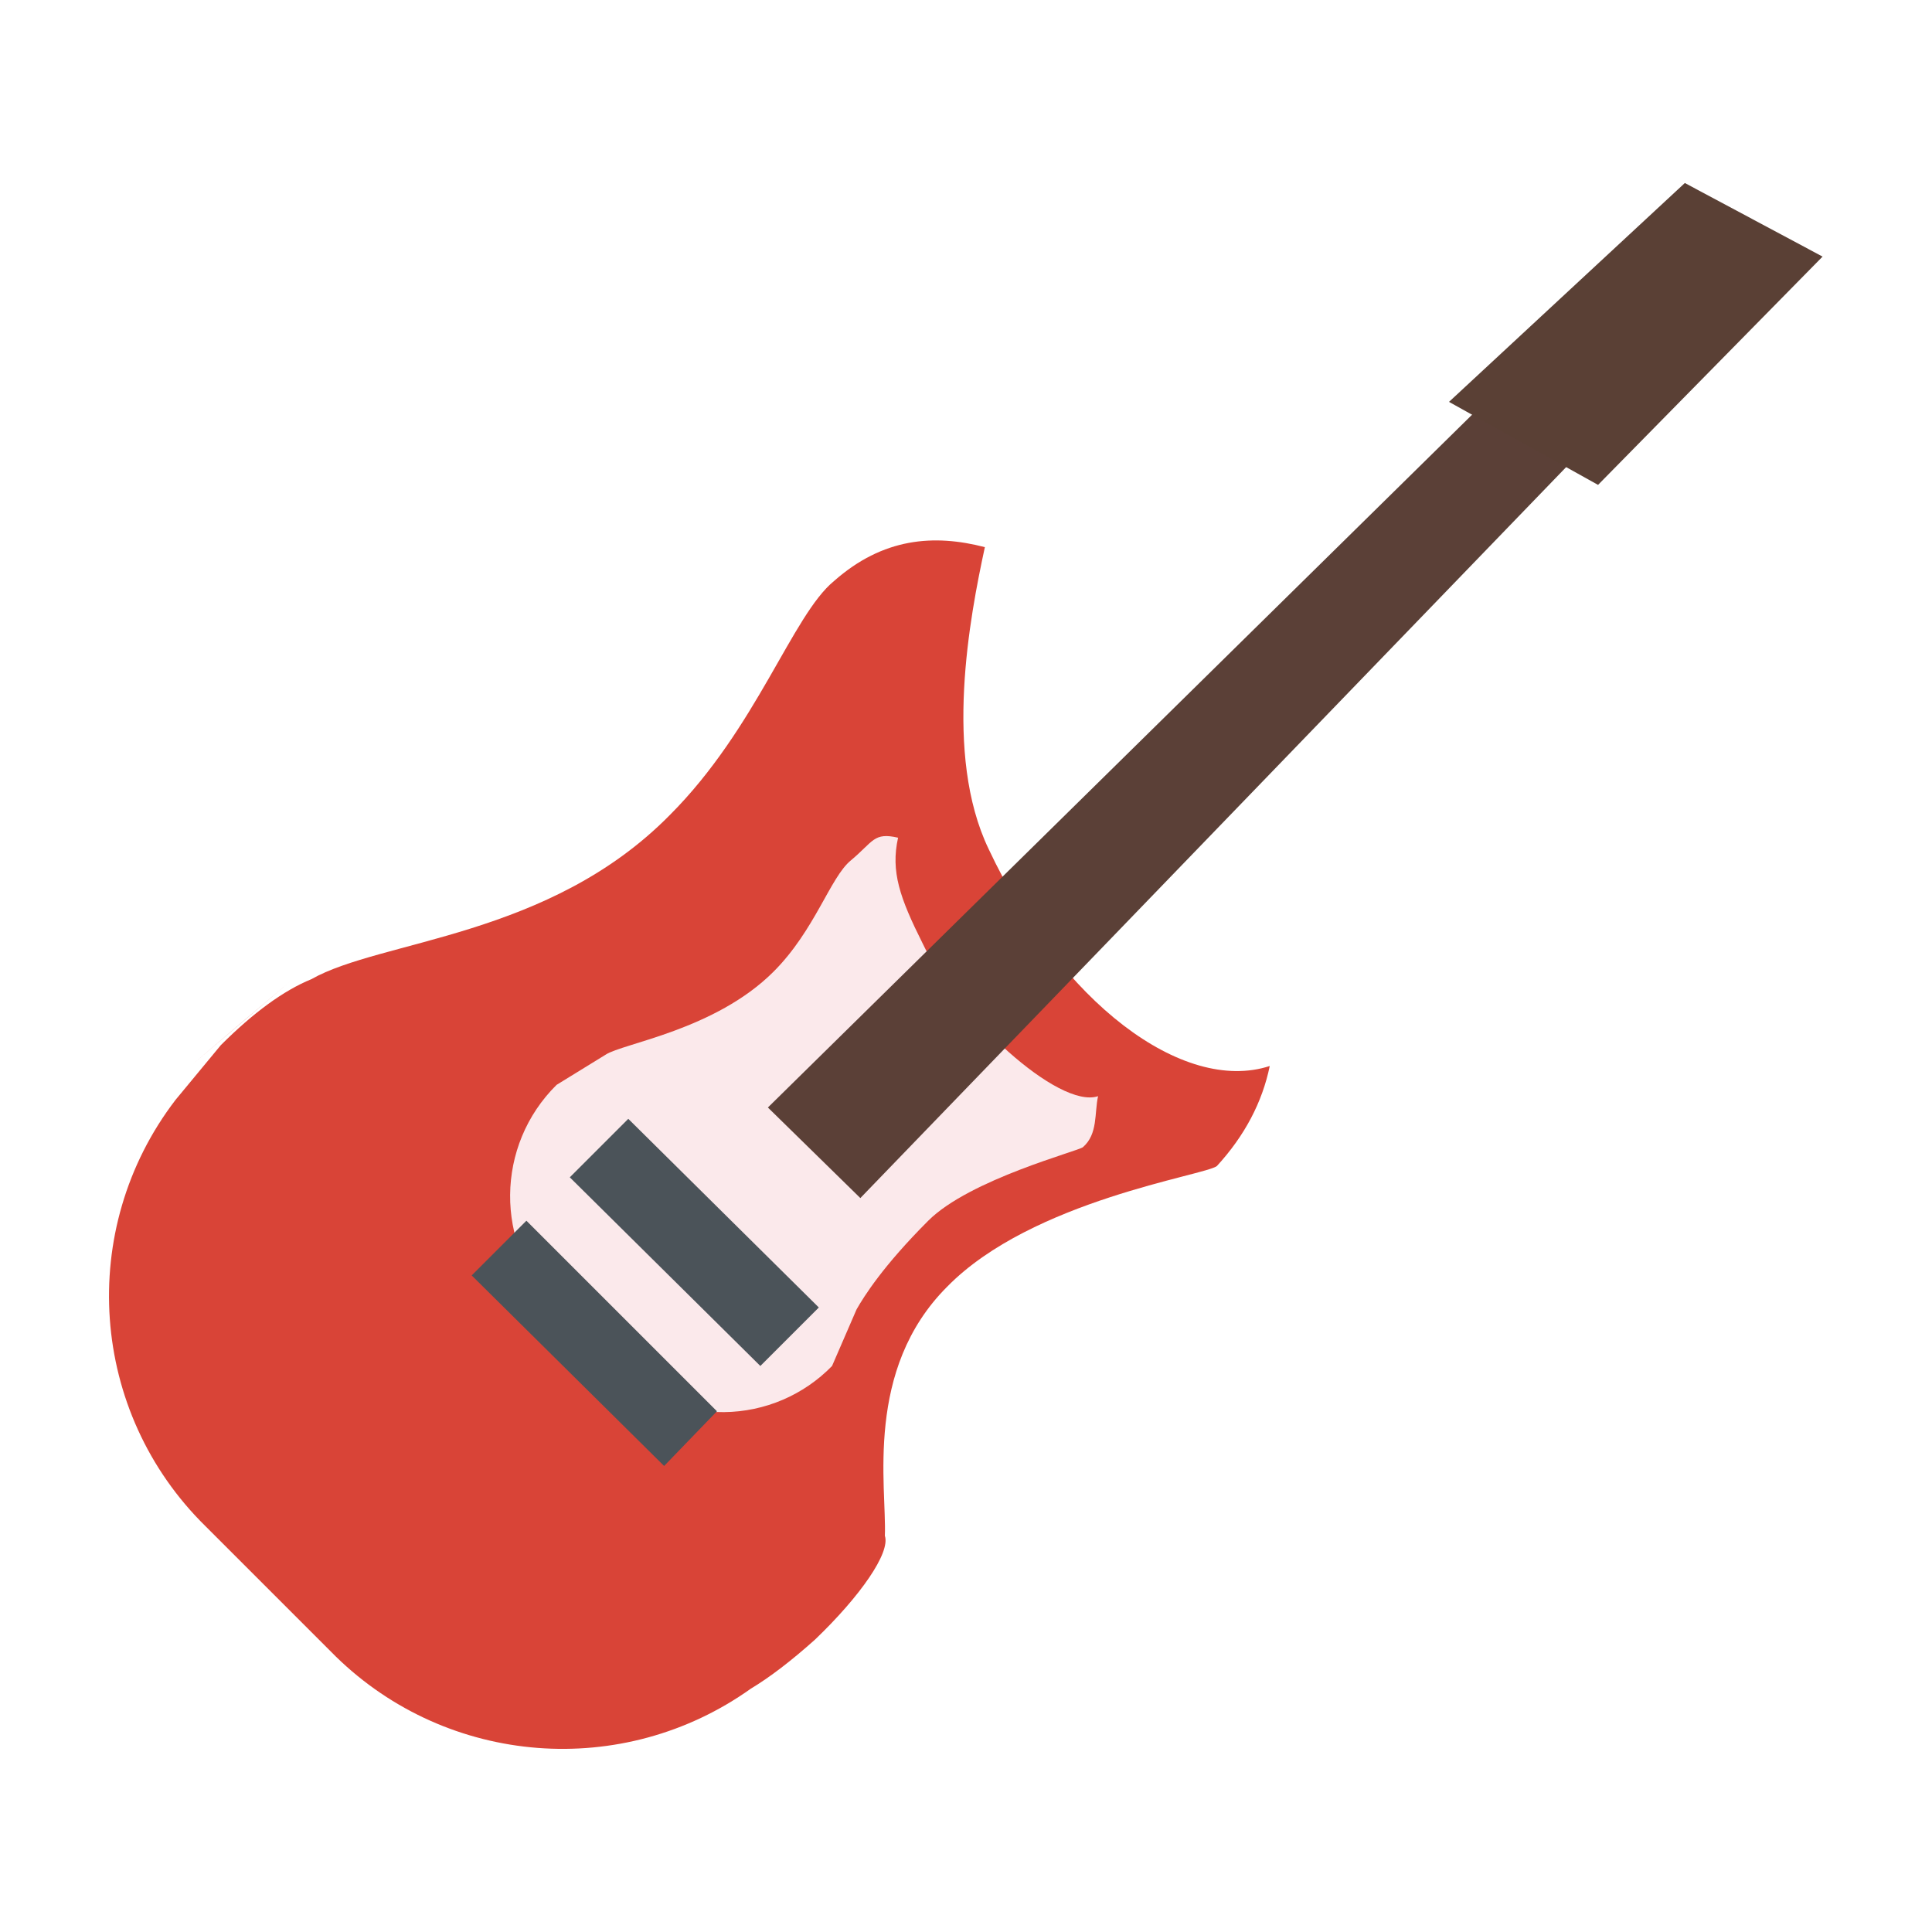
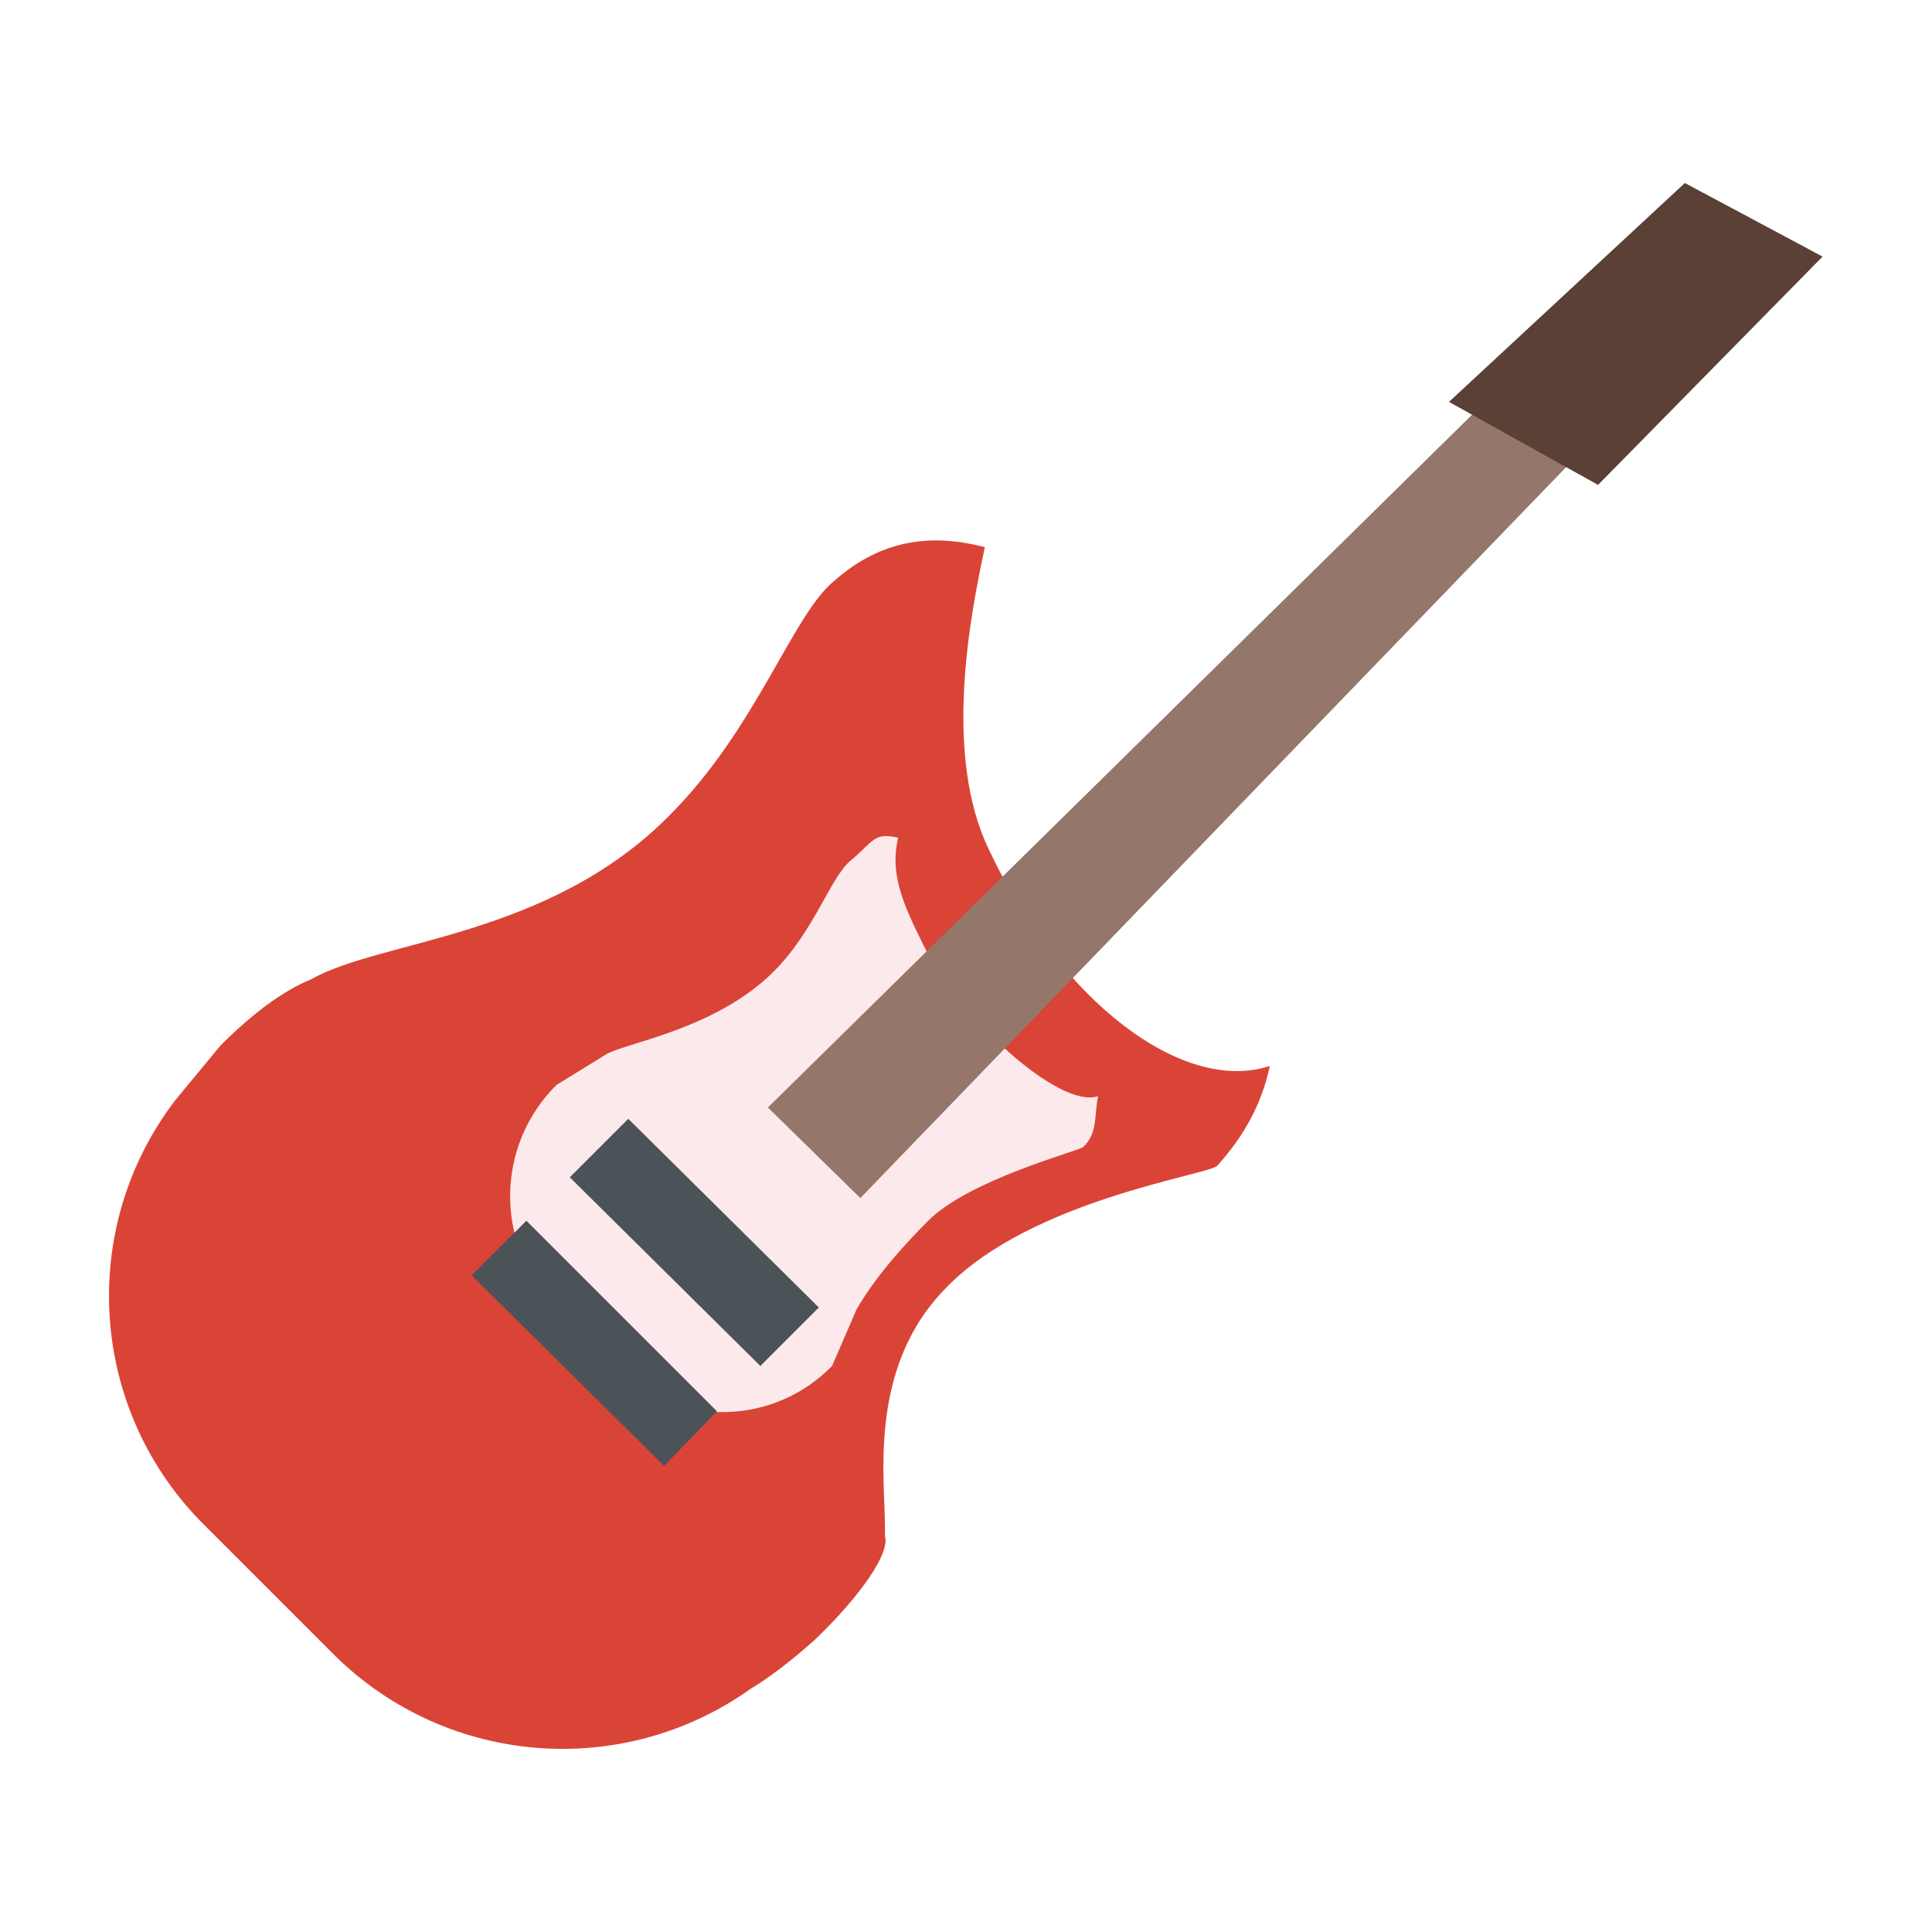
<svg xmlns="http://www.w3.org/2000/svg" class="icon" viewBox="0 0 1024 1024">
  <path fill="#d94437" d="m161 522-17 11-36 34m46-47-26 22-27 23" />
  <path fill="#d94437" d="M469 814c1-26-11-88 33-132 45-46 137-59 143-64q22-24 28-53c-46 15-111-34-149-115-24-50-10-123-2-160-27-7-54-5-80 18-22 18-41 78-87 124-64 65-153 66-190 87q-22 9-48 35l-24 29a171 171 0 0 0 16 226l69 69a172 172 0 0 0 220 17q15-9 34-26c24-23 40-46 37-55" />
  <path fill="#fbe9eb" d="M454 694c4-7 14-23 38-47 22-22 80-37 82-39 8-7 6-18 8-27-21 7-75-43-93-81-12-24-17-38-13-56-13-3-13 2-25 12-11 9-19 37-41 59-31 31-80 38-89 44l-26 16a83 83 0 0 0-1 117l32 33a81 81 0 0 0 115-1z" />
-   <path fill="#5b4037" d="m456 635-49-48 433-426 37 38z" />
+   <path fill="#95766b" d="m456 635-49-48 433-426 37 38z" />
  <path fill="#5a4035" d="m847 257-79-44L893 97l73 39z" />
  <path fill="#4b5359" d="m279 647 101 101-28 29-102-101zm54-54 101 100-31 31-101-100z" />
</svg>
